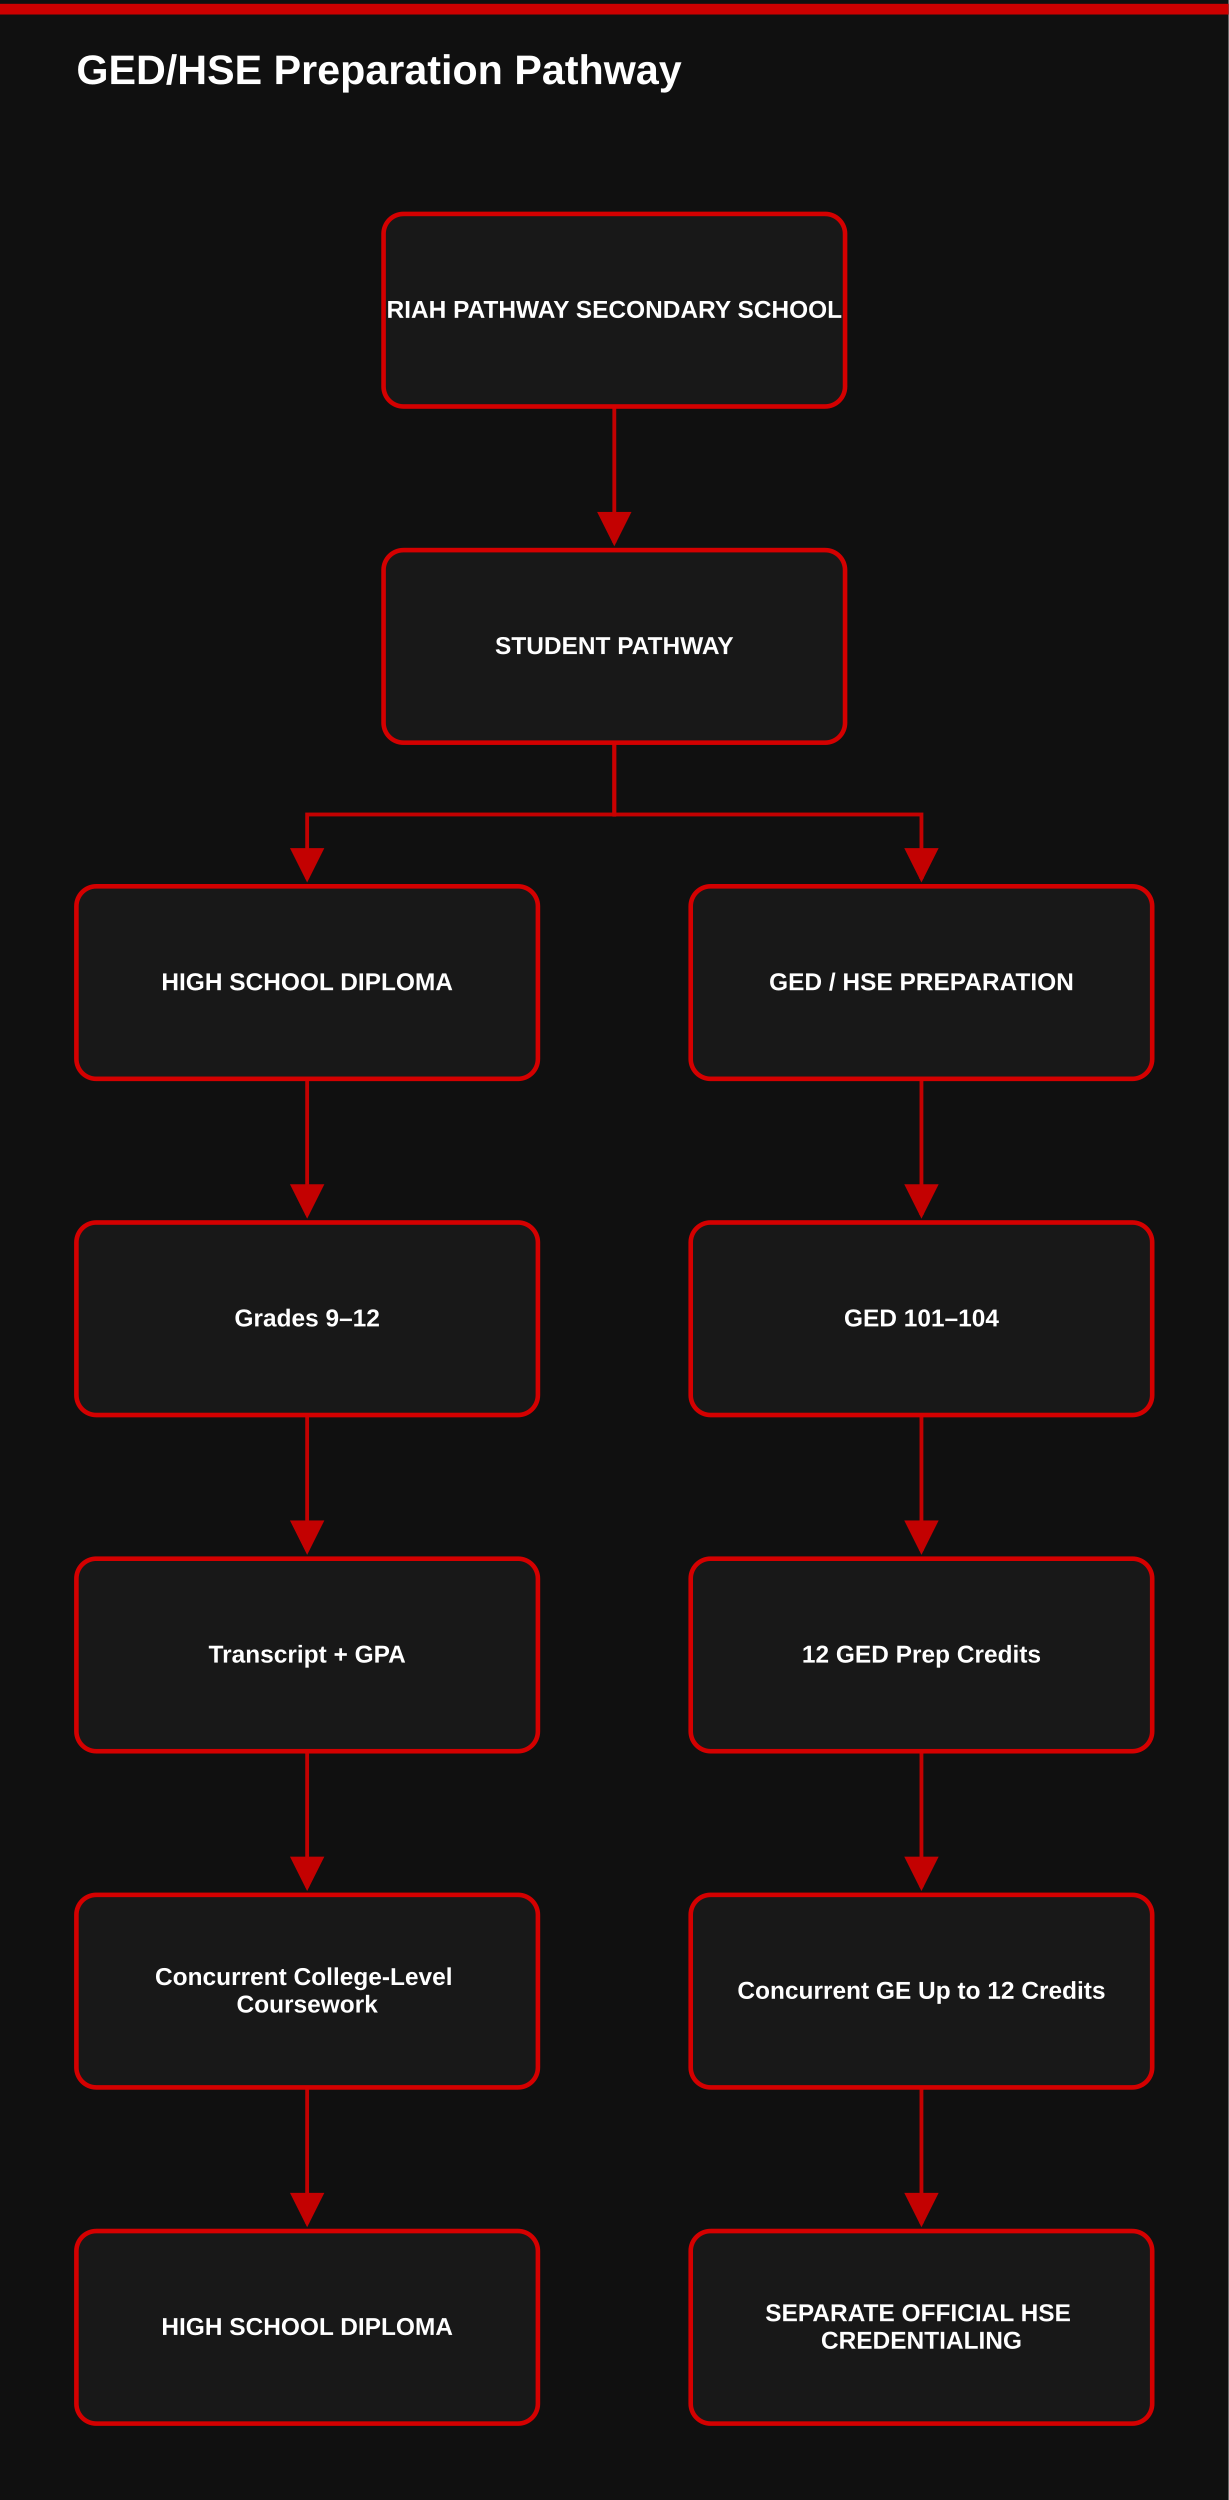
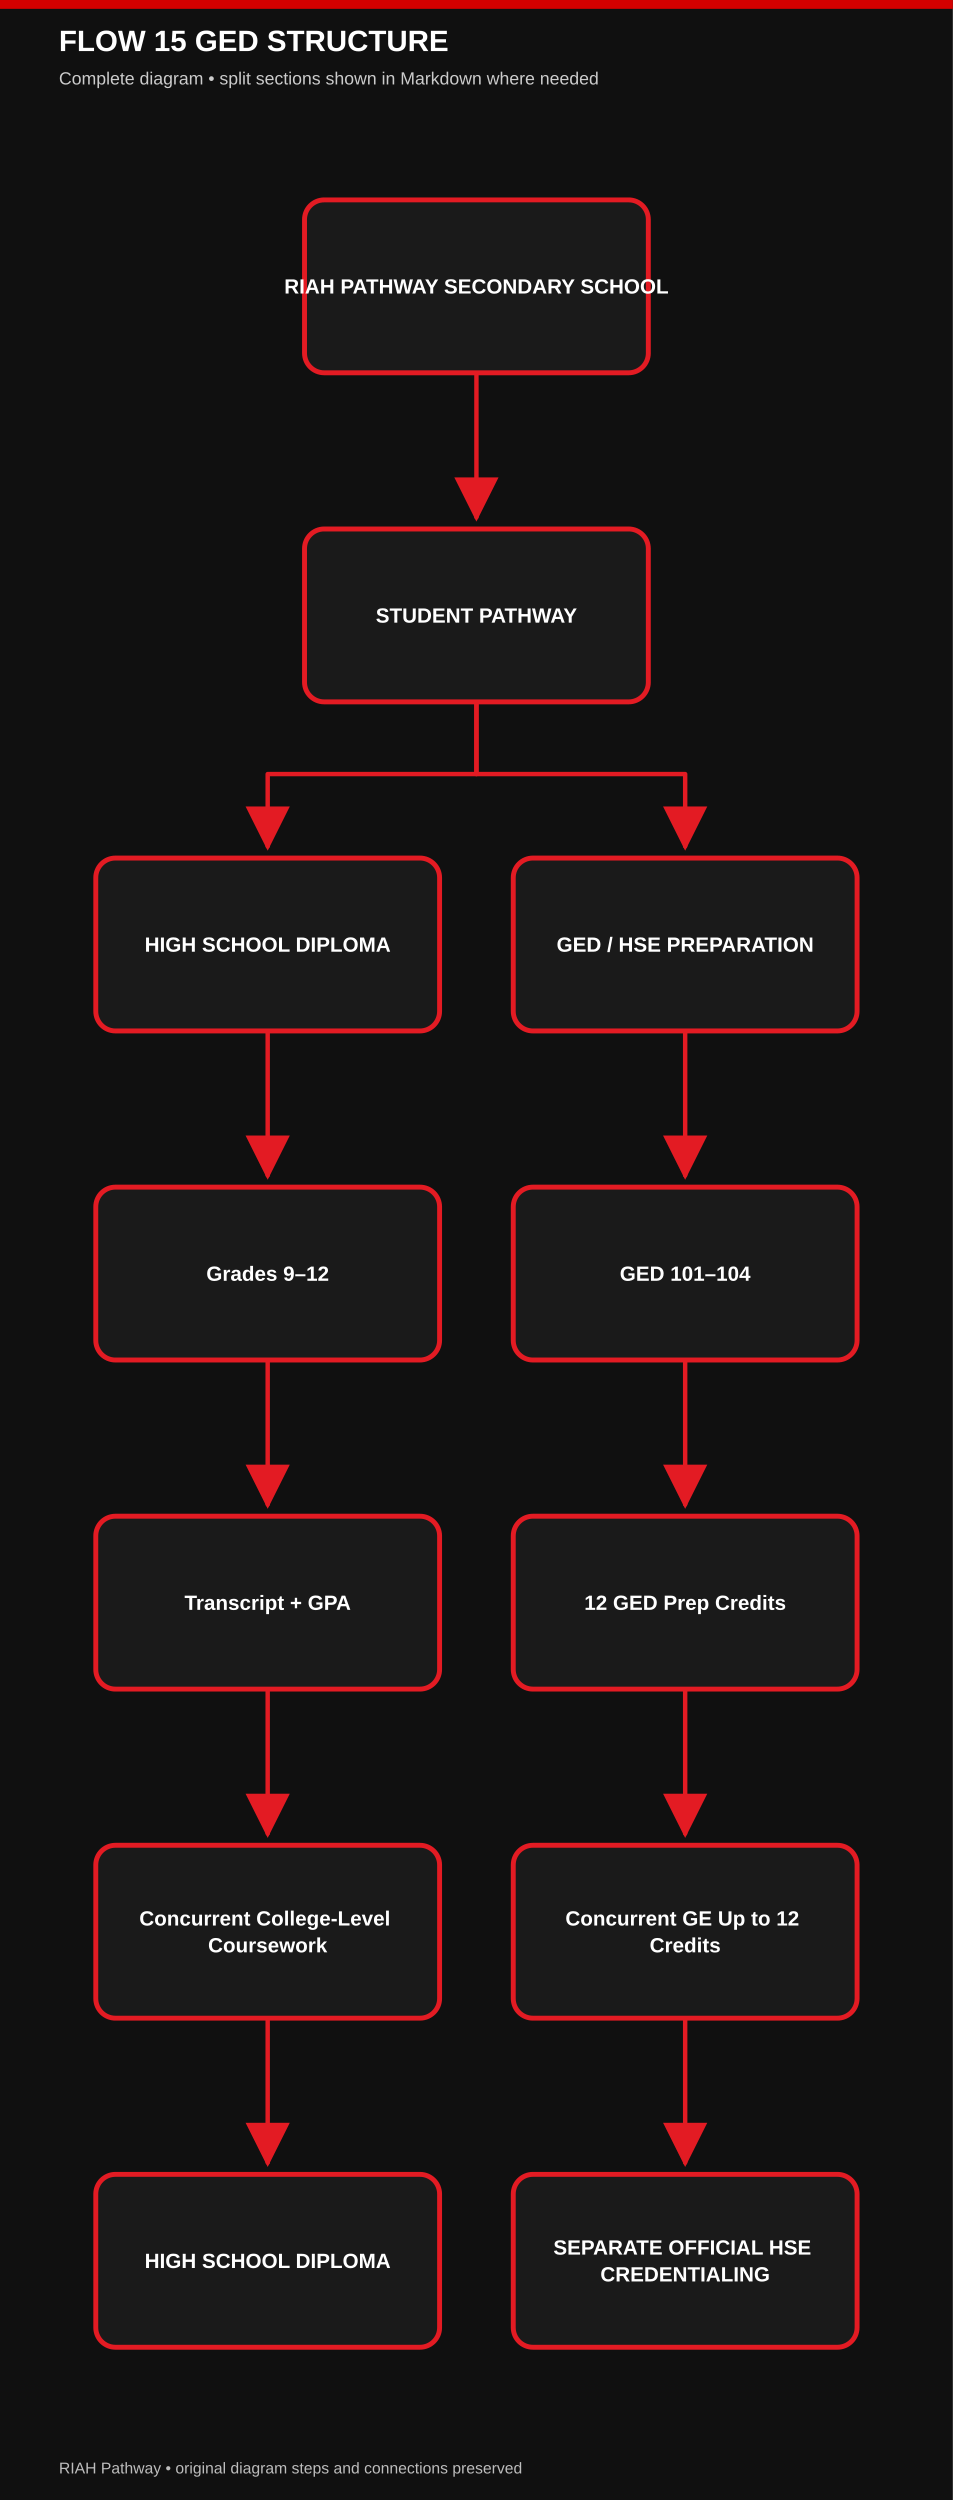
- <svg xmlns="http://www.w3.org/2000/svg" width="804" height="1636" viewBox="0 0 804 1636" role="img" aria-label="GED/HSE Preparation Pathway">
+ <svg xmlns="http://www.w3.org/2000/svg" width="970" height="2545" viewBox="0 0 970 2545" role="img" aria-label="FLOW 15 GED STRUCTURE">
  <defs>
-     <marker id="arrow" markerWidth="9" markerHeight="9" refX="8" refY="4.5" orient="auto">
-       <path d="M0,0 L9,4.5 L0,9 Z" fill="#CC0000" />
+     <marker id="arrow" markerWidth="10" markerHeight="10" refX="9" refY="5" orient="auto">
+       <path d="M0,0 L10,5 L0,10 Z" fill="#E31B23" />
    </marker>
  </defs>
-   <rect width="804" height="1636" fill="#101010" />
-   <path d="M0,6 H804" stroke="#CC0000" stroke-width="7" />
-   <text x="50" y="55" fill="#FFFFFF" font-family="Arial,sans-serif" font-size="27" font-weight="700">GED/HSE Preparation Pathway</text>
-   <path d="M402,266 L402,313 L402,313 L402,355" fill="none" stroke="#CC0000" stroke-width="2.5" marker-end="url(#arrow)" opacity=".95" />
-   <path d="M402,486 L402,533 L201,533 L201,575" fill="none" stroke="#CC0000" stroke-width="2.5" marker-end="url(#arrow)" opacity=".95" />
-   <path d="M402,486 L402,533 L603,533 L603,575" fill="none" stroke="#CC0000" stroke-width="2.5" marker-end="url(#arrow)" opacity=".95" />
-   <path d="M201,706 L201,753 L201,753 L201,795" fill="none" stroke="#CC0000" stroke-width="2.5" marker-end="url(#arrow)" opacity=".95" />
-   <path d="M201,926 L201,973 L201,973 L201,1015" fill="none" stroke="#CC0000" stroke-width="2.5" marker-end="url(#arrow)" opacity=".95" />
-   <path d="M201,1146 L201,1193 L201,1193 L201,1235" fill="none" stroke="#CC0000" stroke-width="2.5" marker-end="url(#arrow)" opacity=".95" />
-   <path d="M201,1366 L201,1413 L201,1413 L201,1455" fill="none" stroke="#CC0000" stroke-width="2.5" marker-end="url(#arrow)" opacity=".95" />
-   <path d="M603,706 L603,753 L603,753 L603,795" fill="none" stroke="#CC0000" stroke-width="2.5" marker-end="url(#arrow)" opacity=".95" />
-   <path d="M603,926 L603,973 L603,973 L603,1015" fill="none" stroke="#CC0000" stroke-width="2.5" marker-end="url(#arrow)" opacity=".95" />
-   <path d="M603,1146 L603,1193 L603,1193 L603,1235" fill="none" stroke="#CC0000" stroke-width="2.5" marker-end="url(#arrow)" opacity=".95" />
-   <path d="M603,1366 L603,1413 L603,1413 L603,1455" fill="none" stroke="#CC0000" stroke-width="2.5" marker-end="url(#arrow)" opacity=".95" />
-   <rect x="251" y="140" width="302" height="126" rx="13" fill="#181818" stroke="#D40000" stroke-width="3" />
-   <text x="402" y="208" font-family="Arial,sans-serif" fill="#FFFFFF" text-anchor="middle" font-size="16" font-weight="600">
-     <tspan x="402" dy="0">RIAH PATHWAY SECONDARY SCHOOL</tspan>
+   <rect width="970" height="2545" fill="#101010" />
+   <rect width="970" height="9" fill="#D40000" />
+   <text x="60" y="52" fill="#FFFFFF" font-family="Arial,DejaVu Sans,sans-serif" font-size="30" font-weight="700">FLOW 15 GED STRUCTURE</text>
+   <text x="60" y="86" fill="#CCCCCC" font-family="Arial,DejaVu Sans,sans-serif" font-size="18">Complete diagram • split sections shown in Markdown where needed</text>
+   <path d="M485,379.5 L485,453 L485,453 L485,526.5" stroke="#E31B23" stroke-width="4.5" fill="none" stroke-linecap="round" stroke-linejoin="round" marker-end="url(#arrow)" />
+   <path d="M485,714.5 L485,788 L272.5,788 L272.5,861.5" stroke="#E31B23" stroke-width="4.5" fill="none" stroke-linecap="round" stroke-linejoin="round" marker-end="url(#arrow)" />
+   <path d="M485,714.5 L485,788 L697.5,788 L697.5,861.5" stroke="#E31B23" stroke-width="4.5" fill="none" stroke-linecap="round" stroke-linejoin="round" marker-end="url(#arrow)" />
+   <path d="M272.5,1049.5 L272.5,1123 L272.5,1123 L272.5,1196.5" stroke="#E31B23" stroke-width="4.5" fill="none" stroke-linecap="round" stroke-linejoin="round" marker-end="url(#arrow)" />
+   <path d="M272.5,1384.5 L272.5,1458 L272.5,1458 L272.5,1531.5" stroke="#E31B23" stroke-width="4.5" fill="none" stroke-linecap="round" stroke-linejoin="round" marker-end="url(#arrow)" />
+   <path d="M272.5,1719.5 L272.5,1793 L272.5,1793 L272.5,1866.5" stroke="#E31B23" stroke-width="4.5" fill="none" stroke-linecap="round" stroke-linejoin="round" marker-end="url(#arrow)" />
+   <path d="M272.5,2054.5 L272.5,2128 L272.5,2128 L272.5,2201.5" stroke="#E31B23" stroke-width="4.5" fill="none" stroke-linecap="round" stroke-linejoin="round" marker-end="url(#arrow)" />
+   <path d="M697.5,1049.5 L697.5,1123 L697.5,1123 L697.5,1196.5" stroke="#E31B23" stroke-width="4.5" fill="none" stroke-linecap="round" stroke-linejoin="round" marker-end="url(#arrow)" />
+   <path d="M697.5,1384.5 L697.5,1458 L697.5,1458 L697.5,1531.5" stroke="#E31B23" stroke-width="4.5" fill="none" stroke-linecap="round" stroke-linejoin="round" marker-end="url(#arrow)" />
+   <path d="M697.5,1719.5 L697.5,1793 L697.5,1793 L697.5,1866.5" stroke="#E31B23" stroke-width="4.5" fill="none" stroke-linecap="round" stroke-linejoin="round" marker-end="url(#arrow)" />
+   <path d="M697.5,2054.5 L697.5,2128 L697.5,2128 L697.5,2201.5" stroke="#E31B23" stroke-width="4.5" fill="none" stroke-linecap="round" stroke-linejoin="round" marker-end="url(#arrow)" />
+   <rect x="310" y="203.5" width="350" height="176" rx="20" fill="#1A1A1A" stroke="#E31B23" stroke-width="5" />
+   <text x="485" y="298.85" font-family="Arial,DejaVu Sans,sans-serif" fill="#FFFFFF" font-size="21" font-weight="700" text-anchor="middle">
+     <tspan x="485" dy="0">RIAH PATHWAY SECONDARY SCHOOL</tspan>
  </text>
-   <rect x="251" y="360" width="302" height="126" rx="13" fill="#181818" stroke="#D40000" stroke-width="3" />
-   <text x="402" y="428" font-family="Arial,sans-serif" fill="#FFFFFF" text-anchor="middle" font-size="16" font-weight="600">
-     <tspan x="402" dy="0">STUDENT PATHWAY</tspan>
+   <rect x="310" y="538.5" width="350" height="176" rx="20" fill="#1A1A1A" stroke="#E31B23" stroke-width="5" />
+   <text x="485" y="633.85" font-family="Arial,DejaVu Sans,sans-serif" fill="#FFFFFF" font-size="21" font-weight="700" text-anchor="middle">
+     <tspan x="485" dy="0">STUDENT PATHWAY</tspan>
  </text>
-   <rect x="50" y="580" width="302" height="126" rx="13" fill="#181818" stroke="#D40000" stroke-width="3" />
-   <text x="201" y="648" font-family="Arial,sans-serif" fill="#FFFFFF" text-anchor="middle" font-size="16" font-weight="600">
-     <tspan x="201" dy="0">HIGH SCHOOL DIPLOMA</tspan>
+   <rect x="97.5" y="873.5" width="350" height="176" rx="20" fill="#1A1A1A" stroke="#E31B23" stroke-width="5" />
+   <text x="272.5" y="968.85" font-family="Arial,DejaVu Sans,sans-serif" fill="#FFFFFF" font-size="21" font-weight="700" text-anchor="middle">
+     <tspan x="272.5" dy="0">HIGH SCHOOL DIPLOMA</tspan>
  </text>
-   <rect x="452" y="580" width="302" height="126" rx="13" fill="#181818" stroke="#D40000" stroke-width="3" />
-   <text x="603" y="648" font-family="Arial,sans-serif" fill="#FFFFFF" text-anchor="middle" font-size="16" font-weight="600">
-     <tspan x="603" dy="0">GED / HSE PREPARATION</tspan>
+   <rect x="522.5" y="873.5" width="350" height="176" rx="20" fill="#1A1A1A" stroke="#E31B23" stroke-width="5" />
+   <text x="697.5" y="968.85" font-family="Arial,DejaVu Sans,sans-serif" fill="#FFFFFF" font-size="21" font-weight="700" text-anchor="middle">
+     <tspan x="697.5" dy="0">GED / HSE PREPARATION</tspan>
  </text>
-   <rect x="50" y="800" width="302" height="126" rx="13" fill="#181818" stroke="#D40000" stroke-width="3" />
-   <text x="201" y="868" font-family="Arial,sans-serif" fill="#FFFFFF" text-anchor="middle" font-size="16" font-weight="600">
-     <tspan x="201" dy="0">Grades 9–12</tspan>
+   <rect x="97.5" y="1208.5" width="350" height="176" rx="20" fill="#1A1A1A" stroke="#E31B23" stroke-width="5" />
+   <text x="272.5" y="1303.85" font-family="Arial,DejaVu Sans,sans-serif" fill="#FFFFFF" font-size="21" font-weight="700" text-anchor="middle">
+     <tspan x="272.5" dy="0">Grades 9–12</tspan>
  </text>
-   <rect x="452" y="800" width="302" height="126" rx="13" fill="#181818" stroke="#D40000" stroke-width="3" />
-   <text x="603" y="868" font-family="Arial,sans-serif" fill="#FFFFFF" text-anchor="middle" font-size="16" font-weight="600">
-     <tspan x="603" dy="0">GED 101–104</tspan>
+   <rect x="522.5" y="1208.5" width="350" height="176" rx="20" fill="#1A1A1A" stroke="#E31B23" stroke-width="5" />
+   <text x="697.5" y="1303.85" font-family="Arial,DejaVu Sans,sans-serif" fill="#FFFFFF" font-size="21" font-weight="700" text-anchor="middle">
+     <tspan x="697.5" dy="0">GED 101–104</tspan>
  </text>
-   <rect x="50" y="1020" width="302" height="126" rx="13" fill="#181818" stroke="#D40000" stroke-width="3" />
-   <text x="201" y="1088" font-family="Arial,sans-serif" fill="#FFFFFF" text-anchor="middle" font-size="16" font-weight="600">
-     <tspan x="201" dy="0">Transcript + GPA</tspan>
+   <rect x="97.5" y="1543.5" width="350" height="176" rx="20" fill="#1A1A1A" stroke="#E31B23" stroke-width="5" />
+   <text x="272.5" y="1638.85" font-family="Arial,DejaVu Sans,sans-serif" fill="#FFFFFF" font-size="21" font-weight="700" text-anchor="middle">
+     <tspan x="272.5" dy="0">Transcript + GPA</tspan>
  </text>
-   <rect x="452" y="1020" width="302" height="126" rx="13" fill="#181818" stroke="#D40000" stroke-width="3" />
-   <text x="603" y="1088" font-family="Arial,sans-serif" fill="#FFFFFF" text-anchor="middle" font-size="16" font-weight="600">
-     <tspan x="603" dy="0">12 GED Prep Credits</tspan>
+   <rect x="522.5" y="1543.5" width="350" height="176" rx="20" fill="#1A1A1A" stroke="#E31B23" stroke-width="5" />
+   <text x="697.5" y="1638.85" font-family="Arial,DejaVu Sans,sans-serif" fill="#FFFFFF" font-size="21" font-weight="700" text-anchor="middle">
+     <tspan x="697.5" dy="0">12 GED Prep Credits</tspan>
  </text>
-   <rect x="50" y="1240" width="302" height="126" rx="13" fill="#181818" stroke="#D40000" stroke-width="3" />
-   <text x="201" y="1299" font-family="Arial,sans-serif" fill="#FFFFFF" text-anchor="middle" font-size="16" font-weight="600">
-     <tspan x="201" dy="0">Concurrent College-Level</tspan>
-     <tspan x="201" dy="18">Coursework</tspan>
+   <rect x="97.5" y="1878.5" width="350" height="176" rx="20" fill="#1A1A1A" stroke="#E31B23" stroke-width="5" />
+   <text x="272.5" y="1960.2" font-family="Arial,DejaVu Sans,sans-serif" fill="#FFFFFF" font-size="21" font-weight="700" text-anchor="middle">
+     <tspan x="272.5" dy="0">Concurrent College-Level</tspan>
+     <tspan x="272.5" dy="27.3">Coursework</tspan>
  </text>
-   <rect x="452" y="1240" width="302" height="126" rx="13" fill="#181818" stroke="#D40000" stroke-width="3" />
-   <text x="603" y="1308" font-family="Arial,sans-serif" fill="#FFFFFF" text-anchor="middle" font-size="16" font-weight="600">
-     <tspan x="603" dy="0">Concurrent GE Up to 12 Credits</tspan>
+   <rect x="522.5" y="1878.5" width="350" height="176" rx="20" fill="#1A1A1A" stroke="#E31B23" stroke-width="5" />
+   <text x="697.5" y="1960.2" font-family="Arial,DejaVu Sans,sans-serif" fill="#FFFFFF" font-size="21" font-weight="700" text-anchor="middle">
+     <tspan x="697.5" dy="0">Concurrent GE Up to 12</tspan>
+     <tspan x="697.5" dy="27.3">Credits</tspan>
  </text>
-   <rect x="50" y="1460" width="302" height="126" rx="13" fill="#181818" stroke="#D40000" stroke-width="3" />
-   <text x="201" y="1528" font-family="Arial,sans-serif" fill="#FFFFFF" text-anchor="middle" font-size="16" font-weight="600">
-     <tspan x="201" dy="0">HIGH SCHOOL DIPLOMA</tspan>
+   <rect x="97.5" y="2213.5" width="350" height="176" rx="20" fill="#1A1A1A" stroke="#E31B23" stroke-width="5" />
+   <text x="272.5" y="2308.85" font-family="Arial,DejaVu Sans,sans-serif" fill="#FFFFFF" font-size="21" font-weight="700" text-anchor="middle">
+     <tspan x="272.5" dy="0">HIGH SCHOOL DIPLOMA</tspan>
  </text>
-   <rect x="452" y="1460" width="302" height="126" rx="13" fill="#181818" stroke="#D40000" stroke-width="3" />
-   <text x="603" y="1519" font-family="Arial,sans-serif" fill="#FFFFFF" text-anchor="middle" font-size="16" font-weight="600">
-     <tspan x="603" dy="0">SEPARATE OFFICIAL HSE</tspan>
-     <tspan x="603" dy="18">CREDENTIALING</tspan>
+   <rect x="522.5" y="2213.5" width="350" height="176" rx="20" fill="#1A1A1A" stroke="#E31B23" stroke-width="5" />
+   <text x="697.5" y="2295.2" font-family="Arial,DejaVu Sans,sans-serif" fill="#FFFFFF" font-size="21" font-weight="700" text-anchor="middle">
+     <tspan x="697.5" dy="0">SEPARATE OFFICIAL HSE</tspan>
+     <tspan x="697.5" dy="27.3">CREDENTIALING</tspan>
  </text>
+   <text x="60" y="2518" fill="#BDBDBD" font-family="Arial,DejaVu Sans,sans-serif" font-size="16">RIAH Pathway • original diagram steps and connections preserved</text>
</svg>
